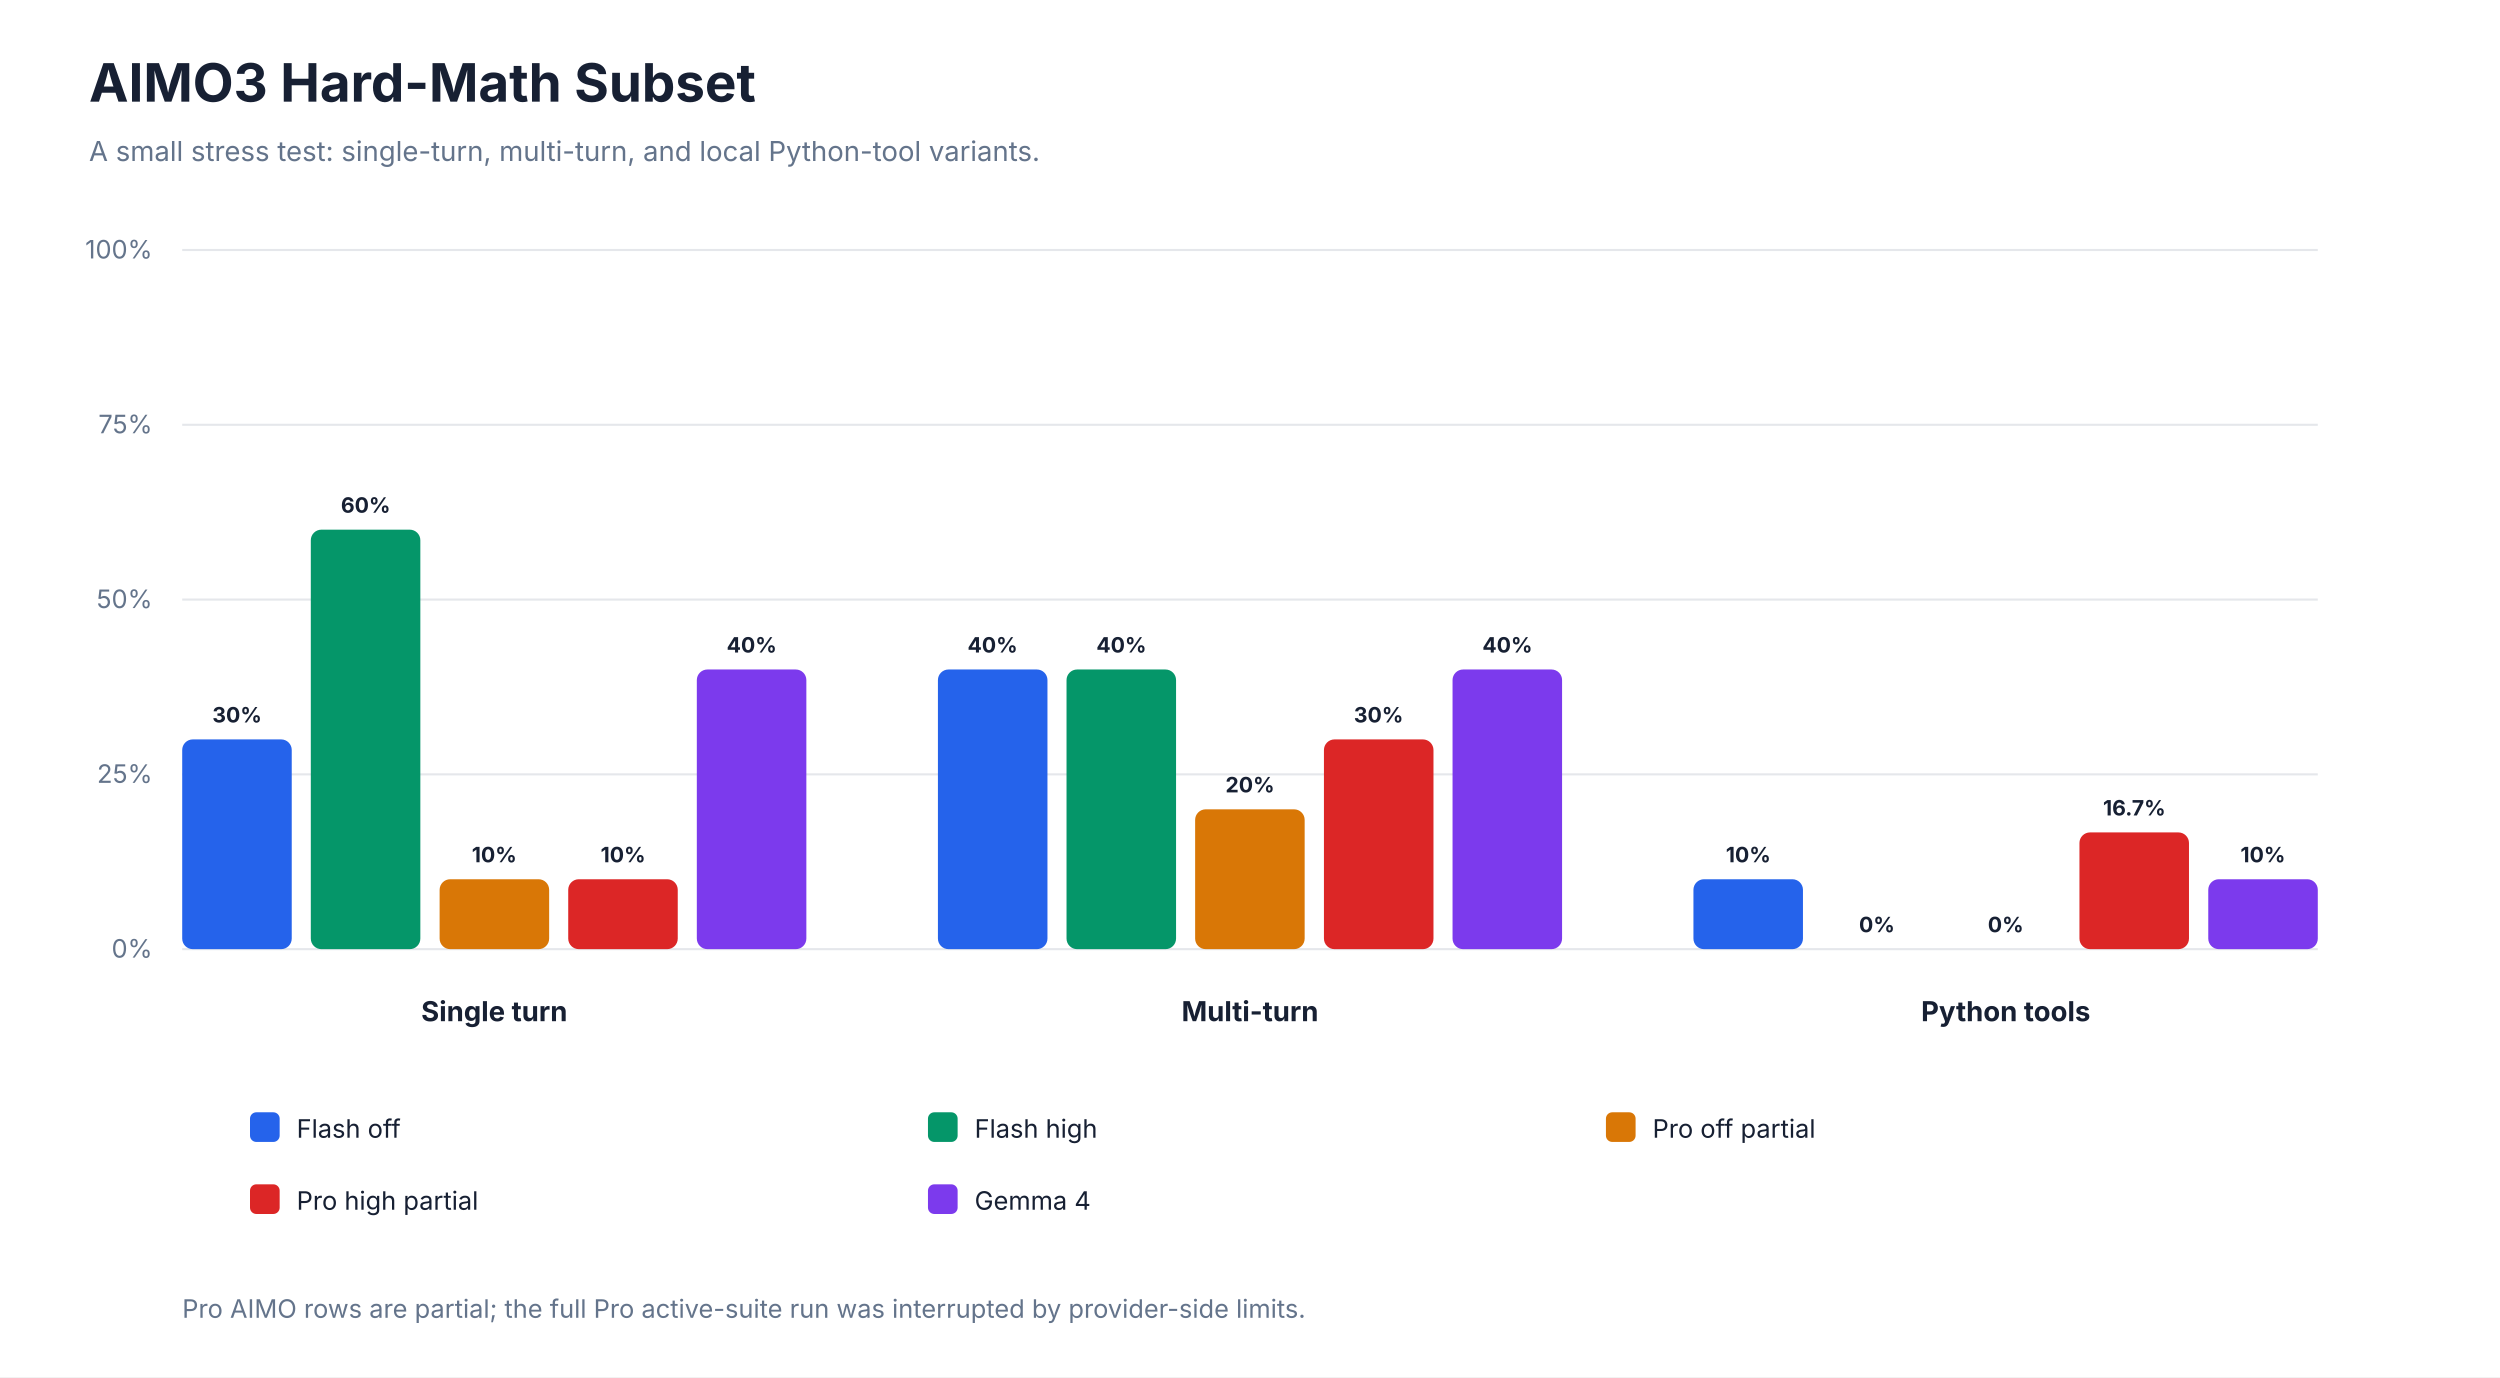
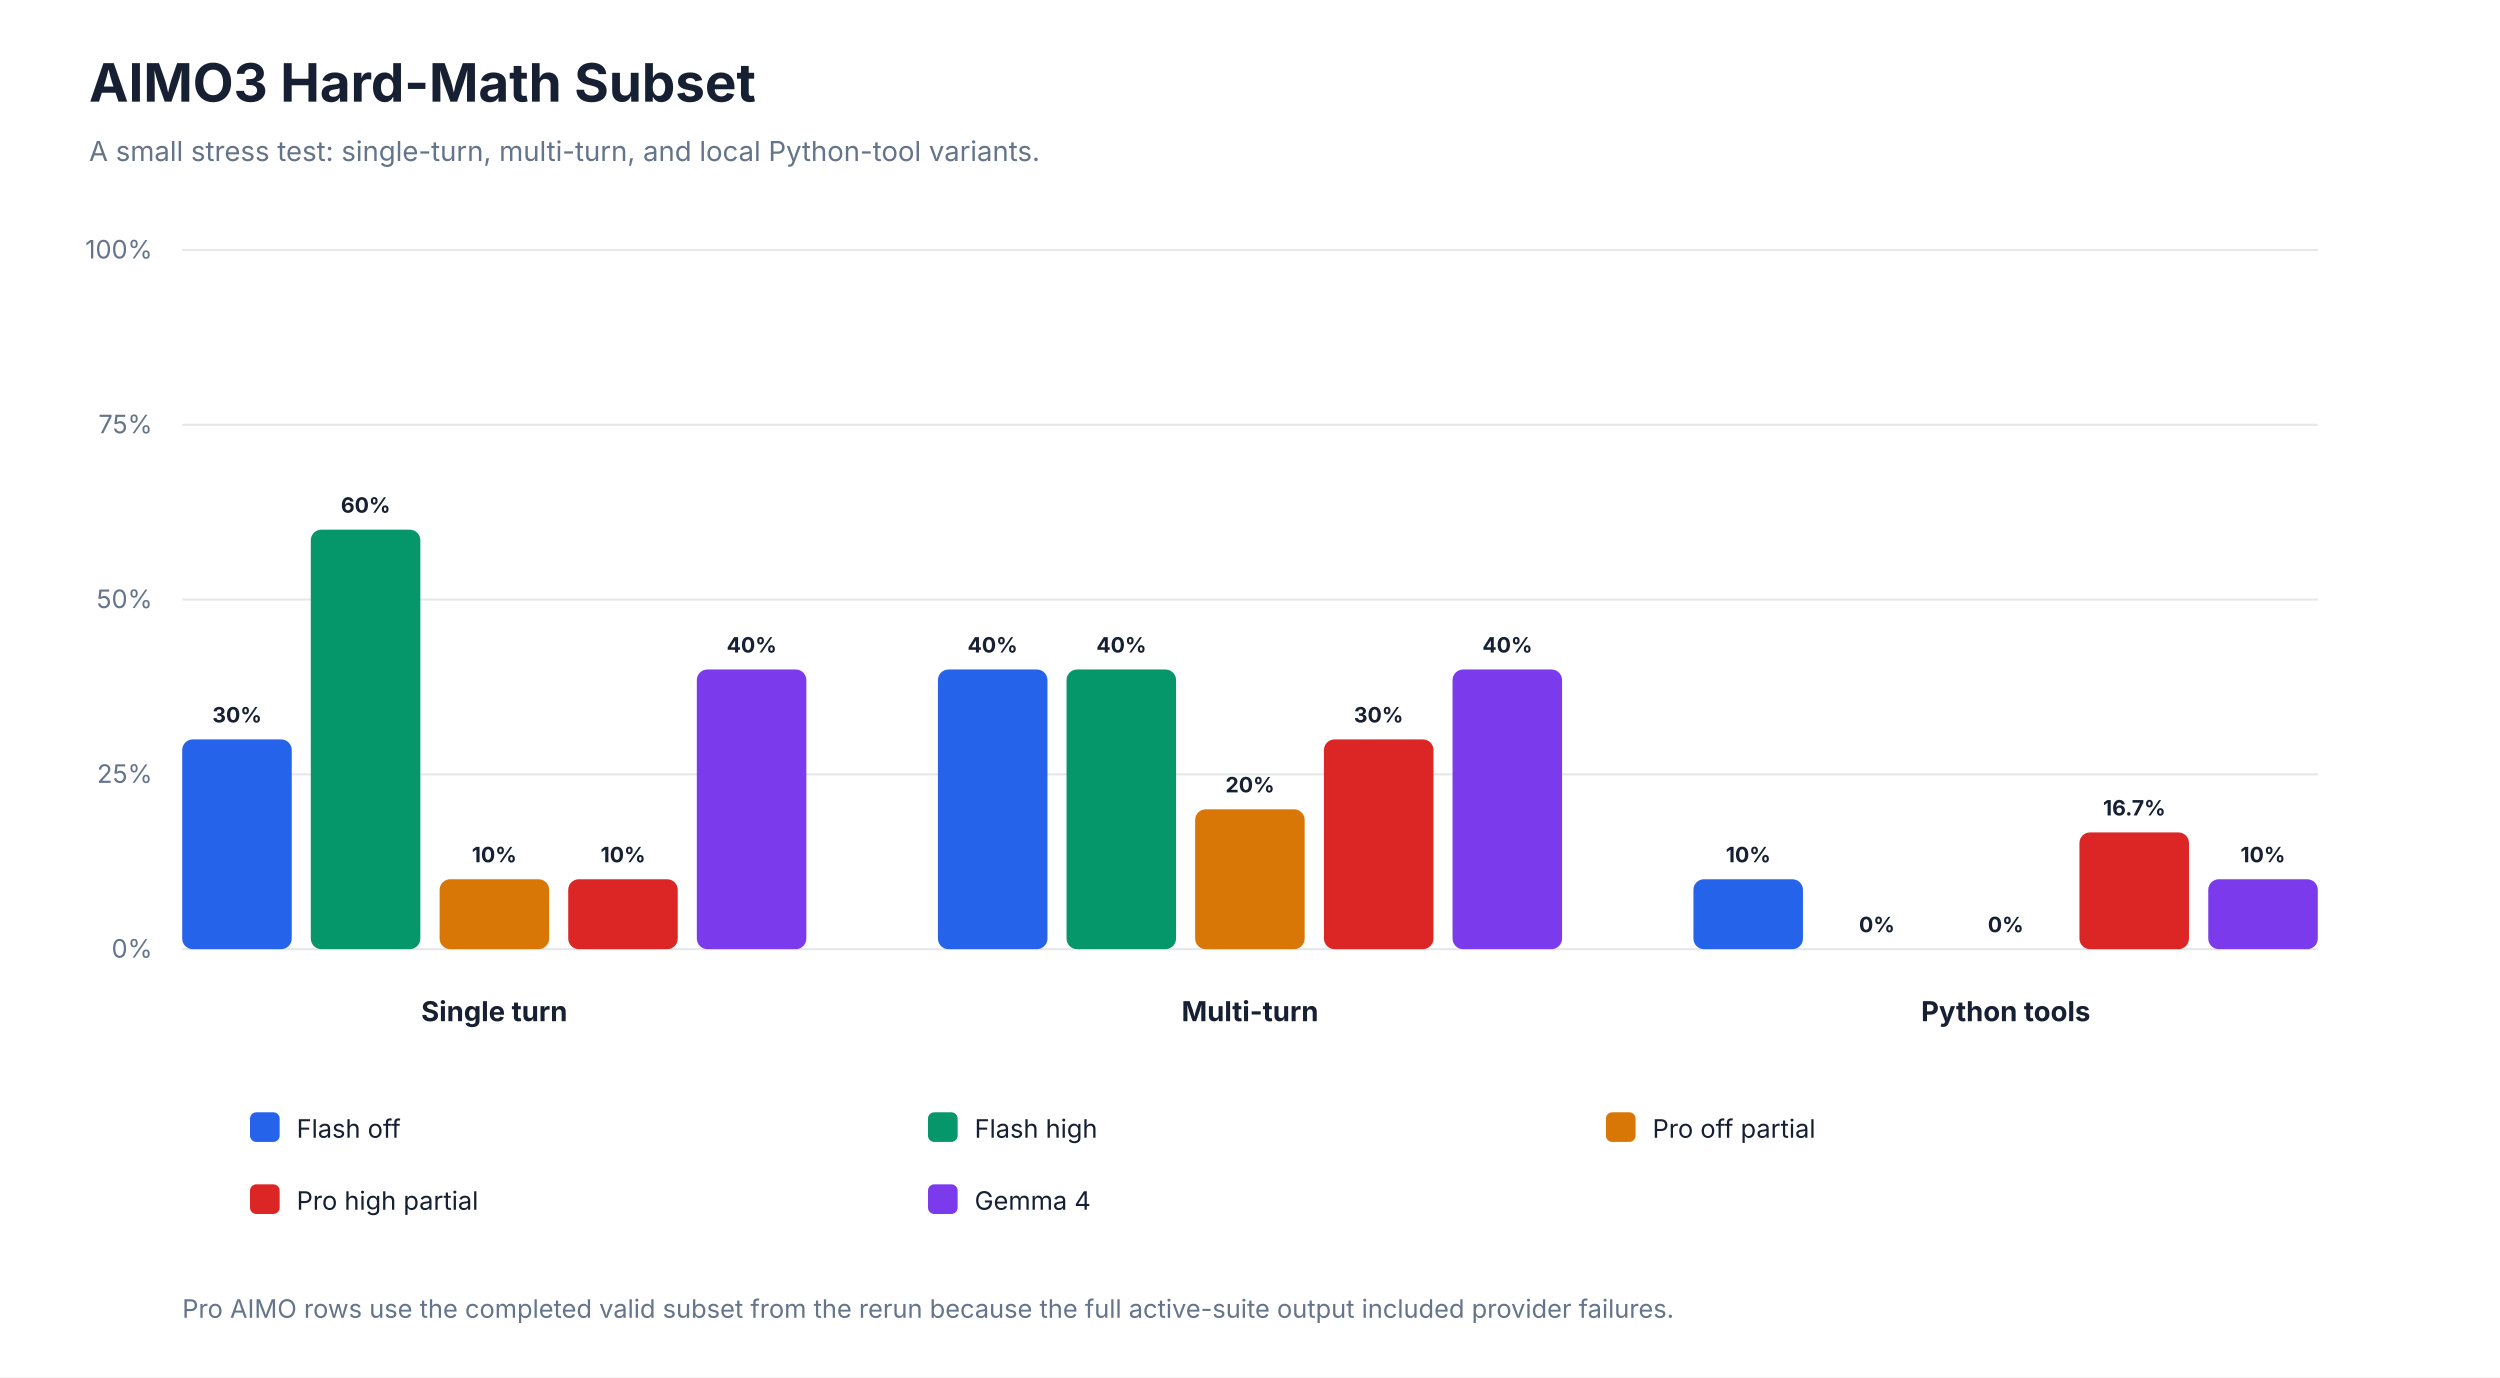
<svg xmlns="http://www.w3.org/2000/svg" width="1180" height="650" viewBox="0 0 1180 650" role="img" aria-labelledby="title desc">
  <rect width="100%" height="100%" fill="#ffffff" />
  <text x="42" y="48" font-family="Inter, ui-sans-serif, system-ui, -apple-system, Segoe UI, sans-serif" font-size="25" font-weight="750" fill="#172033">AIMO3 Hard-Math Subset</text>
  <text x="42" y="76" font-family="Inter, ui-sans-serif, system-ui, -apple-system, Segoe UI, sans-serif" font-size="13" fill="#64748b">A small stress test: single-turn, multi-turn, and local Python-tool variants.</text>
  <line x1="86" y1="448.0" x2="1094" y2="448.0" stroke="#e5e7eb" />
  <text x="72" y="452.0" font-family="Inter, ui-sans-serif, system-ui, -apple-system, Segoe UI, sans-serif" font-size="12" fill="#64748b" text-anchor="end">0%</text>
  <line x1="86" y1="365.5" x2="1094" y2="365.5" stroke="#e5e7eb" />
  <text x="72" y="369.5" font-family="Inter, ui-sans-serif, system-ui, -apple-system, Segoe UI, sans-serif" font-size="12" fill="#64748b" text-anchor="end">25%</text>
  <line x1="86" y1="283.0" x2="1094" y2="283.0" stroke="#e5e7eb" />
  <text x="72" y="287.0" font-family="Inter, ui-sans-serif, system-ui, -apple-system, Segoe UI, sans-serif" font-size="12" fill="#64748b" text-anchor="end">50%</text>
  <line x1="86" y1="200.5" x2="1094" y2="200.5" stroke="#e5e7eb" />
  <text x="72" y="204.5" font-family="Inter, ui-sans-serif, system-ui, -apple-system, Segoe UI, sans-serif" font-size="12" fill="#64748b" text-anchor="end">75%</text>
  <line x1="86" y1="118.0" x2="1094" y2="118.0" stroke="#e5e7eb" />
  <text x="72" y="122.0" font-family="Inter, ui-sans-serif, system-ui, -apple-system, Segoe UI, sans-serif" font-size="12" fill="#64748b" text-anchor="end">100%</text>
  <text x="233.3" y="482" font-family="Inter, ui-sans-serif, system-ui, -apple-system, Segoe UI, sans-serif" font-size="13" font-weight="700" fill="#172033" text-anchor="middle">Single turn</text>
  <rect x="86.0" y="349.0" width="51.7" height="99.0" rx="5" fill="#2563eb" />
  <text x="111.9" y="341.0" font-family="Inter, ui-sans-serif, system-ui, -apple-system, Segoe UI, sans-serif" font-size="10" font-weight="750" fill="#172033" text-anchor="middle">30%</text>
  <rect x="146.7" y="250.0" width="51.7" height="198.0" rx="5" fill="#059669" />
  <text x="172.6" y="242.0" font-family="Inter, ui-sans-serif, system-ui, -apple-system, Segoe UI, sans-serif" font-size="10" font-weight="750" fill="#172033" text-anchor="middle">60%</text>
  <rect x="207.5" y="415.0" width="51.7" height="33.0" rx="5" fill="#d97706" />
  <text x="233.3" y="407.0" font-family="Inter, ui-sans-serif, system-ui, -apple-system, Segoe UI, sans-serif" font-size="10" font-weight="750" fill="#172033" text-anchor="middle">10%</text>
  <rect x="268.2" y="415.0" width="51.7" height="33.0" rx="5" fill="#dc2626" />
  <text x="294.1" y="407.0" font-family="Inter, ui-sans-serif, system-ui, -apple-system, Segoe UI, sans-serif" font-size="10" font-weight="750" fill="#172033" text-anchor="middle">10%</text>
  <rect x="328.9" y="316.0" width="51.7" height="132.0" rx="5" fill="#7c3aed" />
  <text x="354.8" y="308.0" font-family="Inter, ui-sans-serif, system-ui, -apple-system, Segoe UI, sans-serif" font-size="10" font-weight="750" fill="#172033" text-anchor="middle">40%</text>
  <text x="590.0" y="482" font-family="Inter, ui-sans-serif, system-ui, -apple-system, Segoe UI, sans-serif" font-size="13" font-weight="700" fill="#172033" text-anchor="middle">Multi-turn</text>
  <rect x="442.7" y="316.0" width="51.7" height="132.0" rx="5" fill="#2563eb" />
  <text x="468.5" y="308.0" font-family="Inter, ui-sans-serif, system-ui, -apple-system, Segoe UI, sans-serif" font-size="10" font-weight="750" fill="#172033" text-anchor="middle">40%</text>
  <rect x="503.4" y="316.0" width="51.7" height="132.0" rx="5" fill="#059669" />
  <text x="529.3" y="308.0" font-family="Inter, ui-sans-serif, system-ui, -apple-system, Segoe UI, sans-serif" font-size="10" font-weight="750" fill="#172033" text-anchor="middle">40%</text>
  <rect x="564.1" y="382.0" width="51.7" height="66.0" rx="5" fill="#d97706" />
  <text x="590.0" y="374.0" font-family="Inter, ui-sans-serif, system-ui, -apple-system, Segoe UI, sans-serif" font-size="10" font-weight="750" fill="#172033" text-anchor="middle">20%</text>
  <rect x="624.9" y="349.0" width="51.7" height="99.0" rx="5" fill="#dc2626" />
  <text x="650.7" y="341.0" font-family="Inter, ui-sans-serif, system-ui, -apple-system, Segoe UI, sans-serif" font-size="10" font-weight="750" fill="#172033" text-anchor="middle">30%</text>
  <rect x="685.6" y="316.0" width="51.7" height="132.0" rx="5" fill="#7c3aed" />
  <text x="711.5" y="308.0" font-family="Inter, ui-sans-serif, system-ui, -apple-system, Segoe UI, sans-serif" font-size="10" font-weight="750" fill="#172033" text-anchor="middle">40%</text>
  <text x="946.7" y="482" font-family="Inter, ui-sans-serif, system-ui, -apple-system, Segoe UI, sans-serif" font-size="13" font-weight="700" fill="#172033" text-anchor="middle">Python tools</text>
  <rect x="799.3" y="415.0" width="51.7" height="33.0" rx="5" fill="#2563eb" />
  <text x="825.2" y="407.0" font-family="Inter, ui-sans-serif, system-ui, -apple-system, Segoe UI, sans-serif" font-size="10" font-weight="750" fill="#172033" text-anchor="middle">10%</text>
  <rect x="860.1" y="448.0" width="51.7" height="0.0" rx="5" fill="#059669" />
  <text x="885.9" y="440.0" font-family="Inter, ui-sans-serif, system-ui, -apple-system, Segoe UI, sans-serif" font-size="10" font-weight="750" fill="#172033" text-anchor="middle">0%</text>
  <rect x="920.8" y="448.0" width="51.7" height="0.0" rx="5" fill="#d97706" />
  <text x="946.7" y="440.0" font-family="Inter, ui-sans-serif, system-ui, -apple-system, Segoe UI, sans-serif" font-size="10" font-weight="750" fill="#172033" text-anchor="middle">0%</text>
  <rect x="981.5" y="392.9" width="51.7" height="55.1" rx="5" fill="#dc2626" />
  <text x="1007.4" y="384.9" font-family="Inter, ui-sans-serif, system-ui, -apple-system, Segoe UI, sans-serif" font-size="10" font-weight="750" fill="#172033" text-anchor="middle">16.7%</text>
  <rect x="1042.3" y="415.0" width="51.7" height="33.0" rx="5" fill="#7c3aed" />
  <text x="1068.1" y="407.0" font-family="Inter, ui-sans-serif, system-ui, -apple-system, Segoe UI, sans-serif" font-size="10" font-weight="750" fill="#172033" text-anchor="middle">10%</text>
  <rect x="118" y="525" width="14" height="14" rx="3" fill="#2563eb" />
  <text x="140" y="537" font-family="Inter, ui-sans-serif, system-ui, -apple-system, Segoe UI, sans-serif" font-size="12" fill="#172033">Flash off</text>
  <rect x="438" y="525" width="14" height="14" rx="3" fill="#059669" />
  <text x="460" y="537" font-family="Inter, ui-sans-serif, system-ui, -apple-system, Segoe UI, sans-serif" font-size="12" fill="#172033">Flash high</text>
  <rect x="758" y="525" width="14" height="14" rx="3" fill="#d97706" />
  <text x="780" y="537" font-family="Inter, ui-sans-serif, system-ui, -apple-system, Segoe UI, sans-serif" font-size="12" fill="#172033">Pro off partial</text>
  <rect x="118" y="559" width="14" height="14" rx="3" fill="#dc2626" />
  <text x="140" y="571" font-family="Inter, ui-sans-serif, system-ui, -apple-system, Segoe UI, sans-serif" font-size="12" fill="#172033">Pro high partial</text>
  <rect x="438" y="559" width="14" height="14" rx="3" fill="#7c3aed" />
  <text x="460" y="571" font-family="Inter, ui-sans-serif, system-ui, -apple-system, Segoe UI, sans-serif" font-size="12" fill="#172033">Gemma 4</text>
-   <text x="86" y="622" font-family="Inter, ui-sans-serif, system-ui, -apple-system, Segoe UI, sans-serif" font-size="12" fill="#64748b">Pro AIMO rows are partial; the full Pro active-suite run was interrupted by provider-side limits.</text>
+   <text x="86" y="622" font-family="Inter, ui-sans-serif, system-ui, -apple-system, Segoe UI, sans-serif" font-size="12" fill="#64748b">Pro AIMO rows use the completed valid subset from the rerun because the full active-suite output included provider failures.</text>
</svg>
